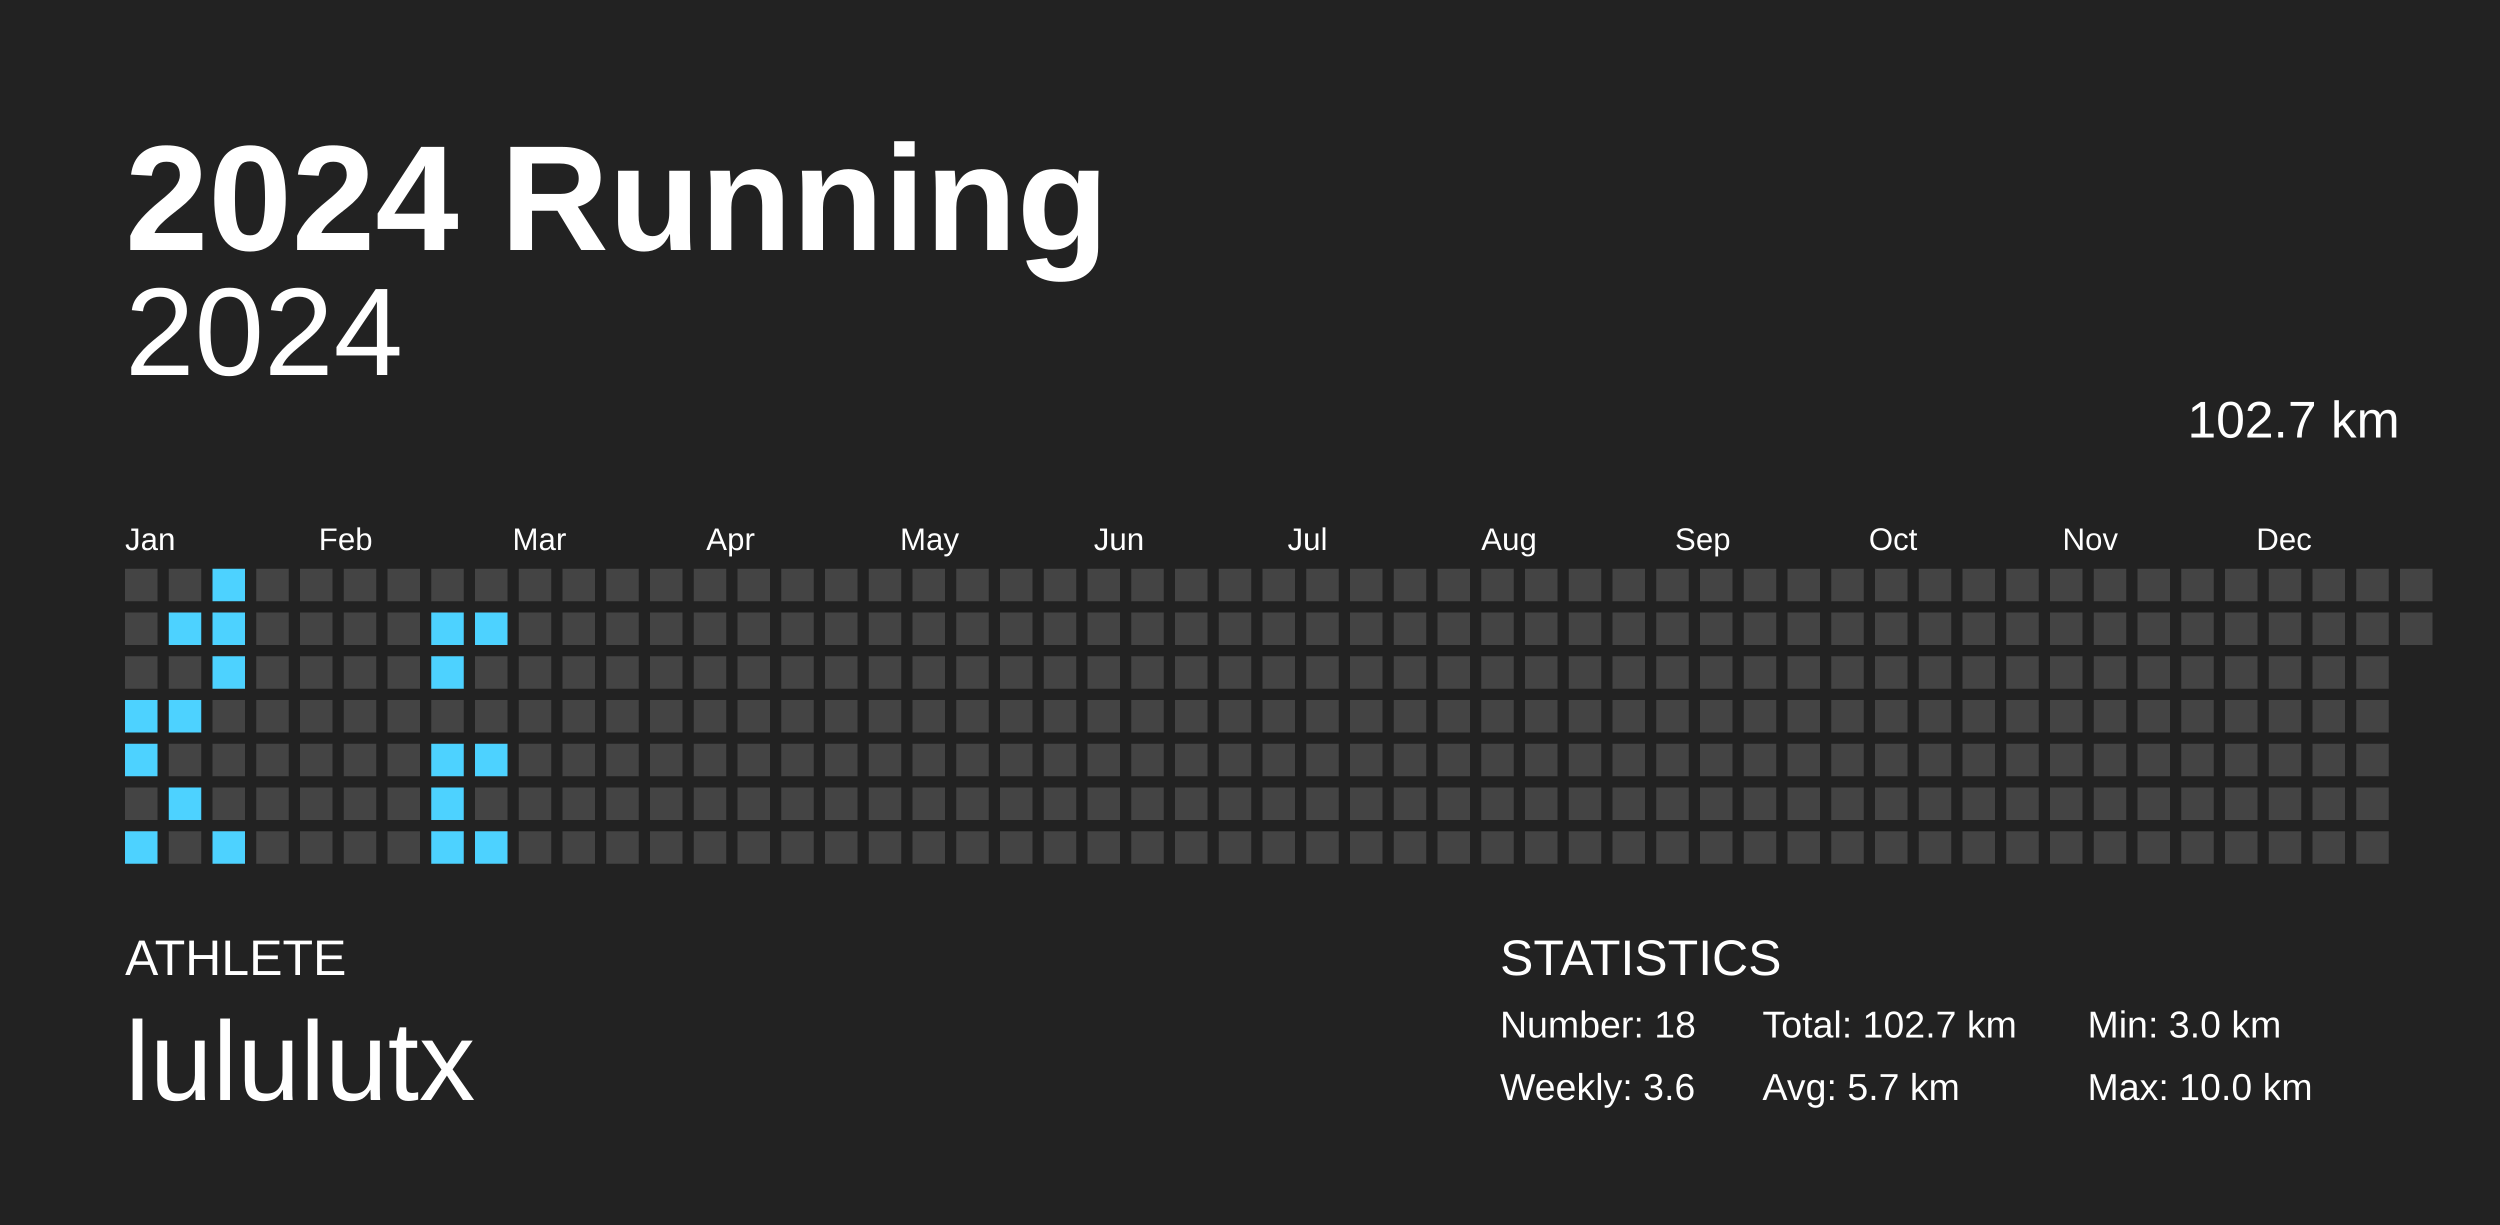
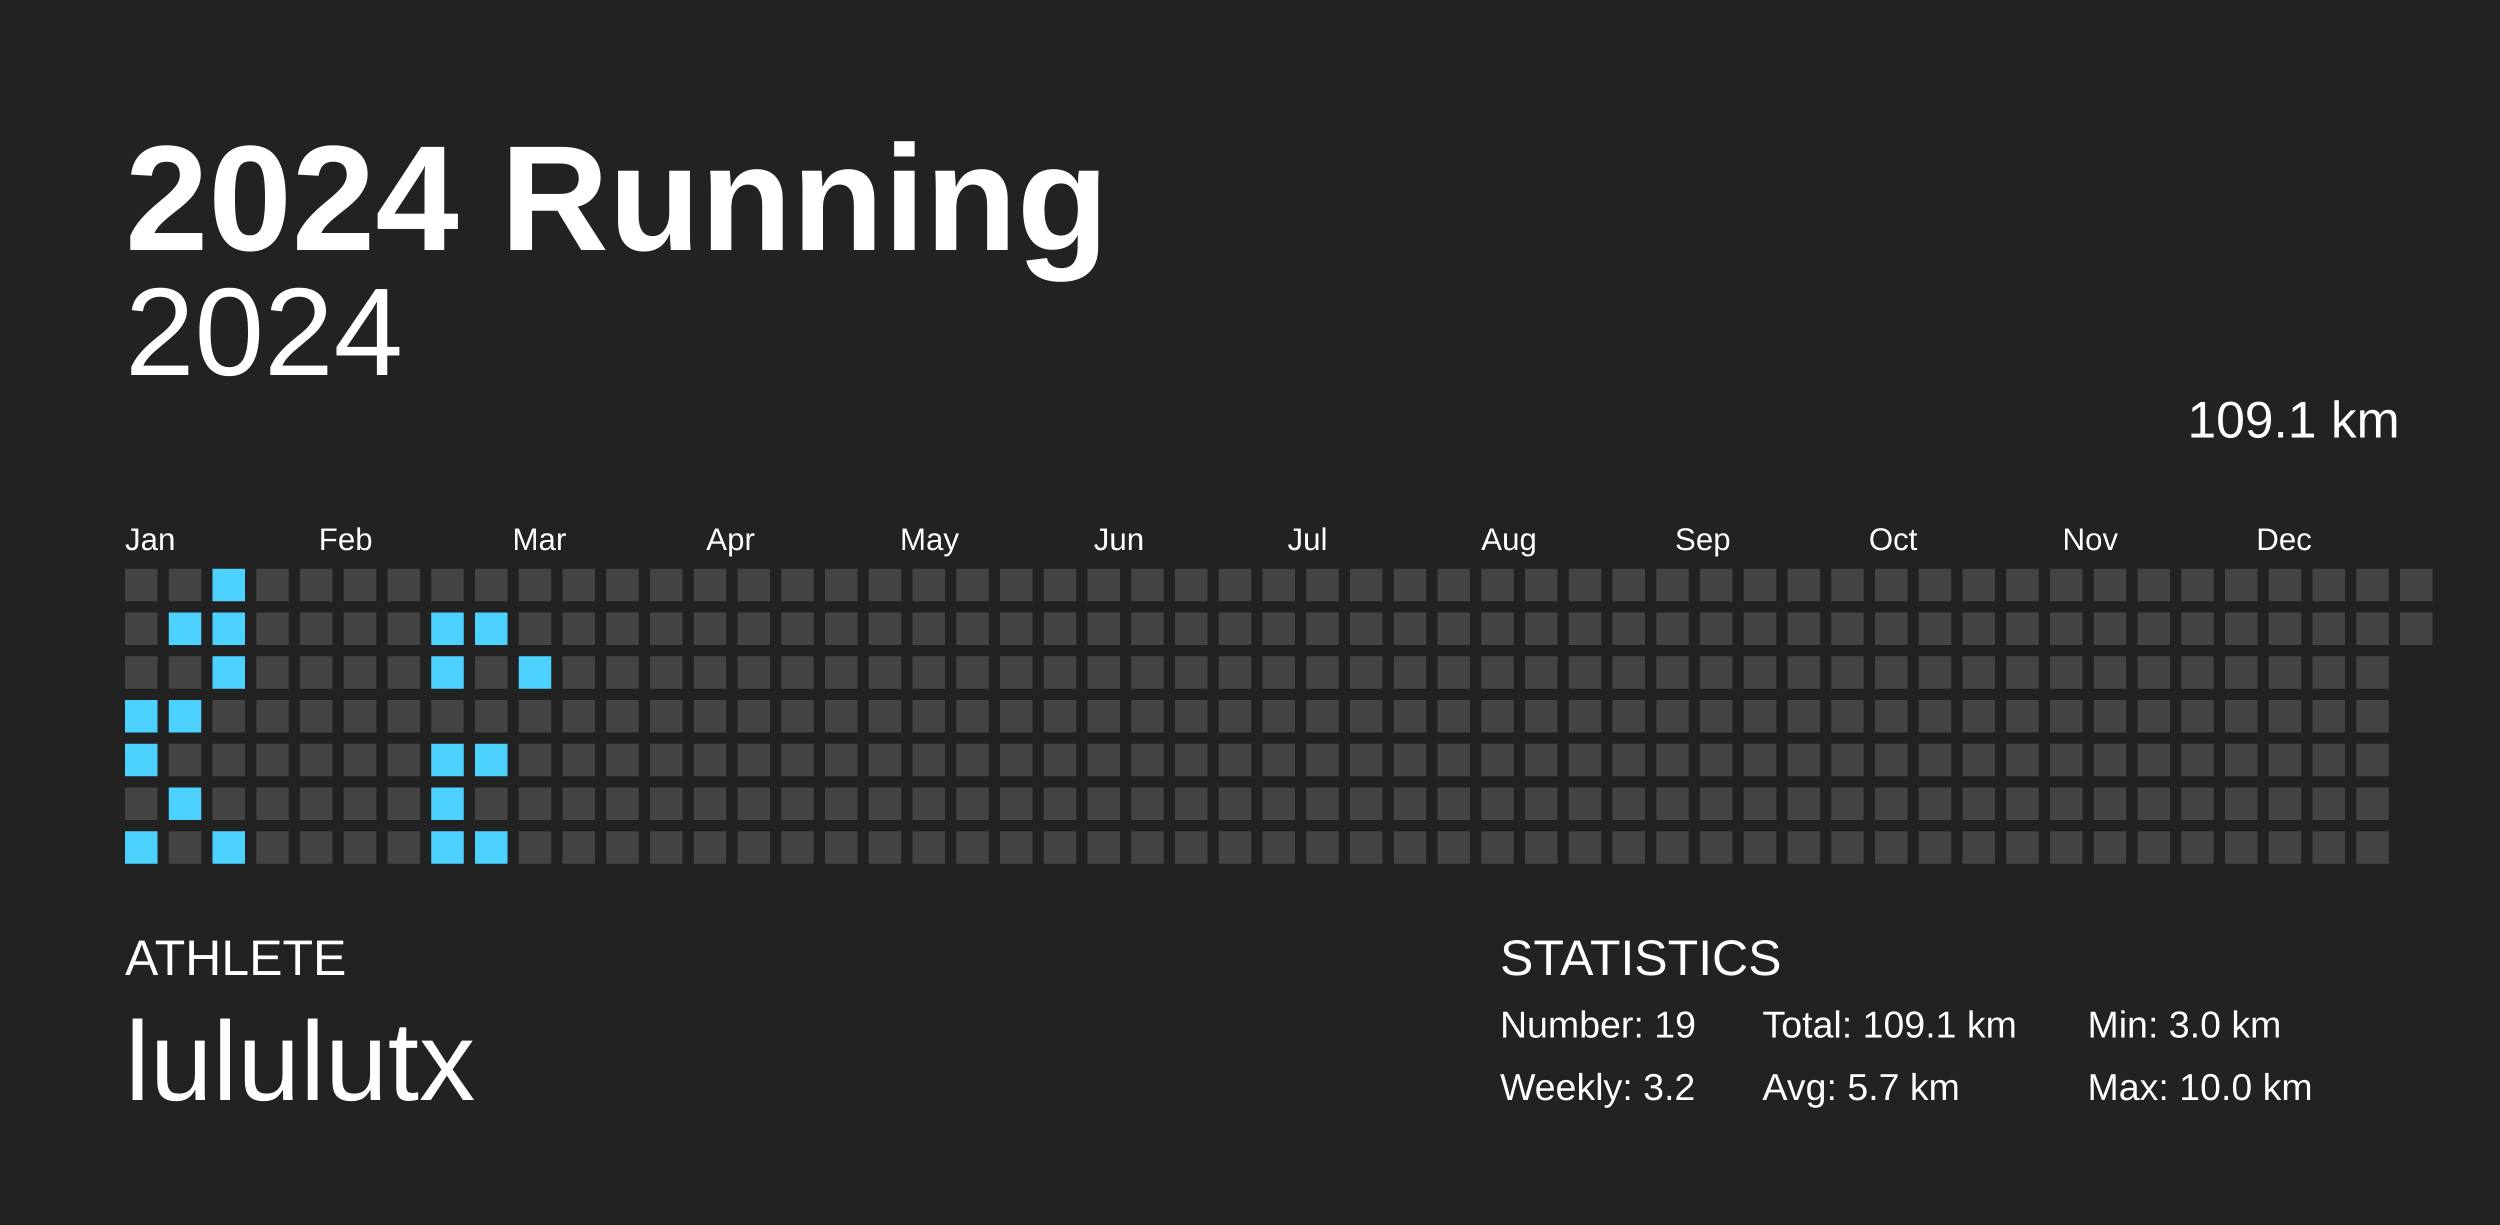
<svg xmlns="http://www.w3.org/2000/svg" baseProfile="full" height="98mm" version="1.1" viewBox="0,0,200,98" width="200mm">
  <defs />
  <rect fill="#222222" height="98" width="200" x="0" y="0" />
  <text fill="#FFFFFF" style="font-size:12px; font-family:Arial; font-weight:bold;" x="10" y="20">2024 Running</text>
  <text fill="#FFFFFF" style="font-size:4px; font-family:Arial" x="10" y="78">ATHLETE</text>
  <text fill="#FFFFFF" style="font-size:9px; font-family:Arial" x="10" y="88">lululutx</text>
  <text fill="#FFFFFF" style="font-size:4px; font-family:Arial" x="120" y="78">STATISTICS</text>
-   <text fill="#FFFFFF" style="font-size:3px; font-family:Arial" x="120" y="83">Number: 18</text>
-   <text fill="#FFFFFF" style="font-size:3px; font-family:Arial" x="120" y="88">Weekly: 3.6</text>
-   <text fill="#FFFFFF" style="font-size:3px; font-family:Arial" x="141" y="83">Total: 102.7 km</text>
+   <text fill="#FFFFFF" style="font-size:3px; font-family:Arial" x="120" y="83">Number: 19</text>
+   <text fill="#FFFFFF" style="font-size:3px; font-family:Arial" x="120" y="88">Weekly: 3.2</text>
+   <text fill="#FFFFFF" style="font-size:3px; font-family:Arial" x="141" y="83">Total: 109.1 km</text>
  <text fill="#FFFFFF" style="font-size:3px; font-family:Arial" x="141" y="88">Avg: 5.7 km</text>
  <text fill="#FFFFFF" style="font-size:3px; font-family:Arial" x="167" y="83">Min: 3.0 km</text>
  <text fill="#FFFFFF" style="font-size:3px; font-family:Arial" x="167" y="88">Max: 10.0 km</text>
  <text alignment-baseline="hanging" fill="#FFFFFF" style="font-size:10.0px; font-family:Arial;" x="10" y="30">2024</text>
-   <text alignment-baseline="hanging" fill="#FFFFFF" style="font-size:4.125px; font-family:Arial;" x="175" y="35">102.7 km</text>
+   <text alignment-baseline="hanging" fill="#FFFFFF" style="font-size:4.125px; font-family:Arial;" x="175" y="35">109.1 km</text>
  <text fill="#FFFFFF" style="font-size:2.5px; font-family:Arial" x="10.0" y="44">Jan</text>
  <text fill="#FFFFFF" style="font-size:2.5px; font-family:Arial" x="25.5" y="44">Feb</text>
  <text fill="#FFFFFF" style="font-size:2.5px; font-family:Arial" x="41.0" y="44">Mar</text>
  <text fill="#FFFFFF" style="font-size:2.5px; font-family:Arial" x="56.5" y="44">Apr</text>
  <text fill="#FFFFFF" style="font-size:2.5px; font-family:Arial" x="72.0" y="44">May</text>
  <text fill="#FFFFFF" style="font-size:2.5px; font-family:Arial" x="87.5" y="44">Jun</text>
  <text fill="#FFFFFF" style="font-size:2.5px; font-family:Arial" x="103.0" y="44">Jul</text>
  <text fill="#FFFFFF" style="font-size:2.5px; font-family:Arial" x="118.5" y="44">Aug</text>
  <text fill="#FFFFFF" style="font-size:2.5px; font-family:Arial" x="134.0" y="44">Sep</text>
  <text fill="#FFFFFF" style="font-size:2.5px; font-family:Arial" x="149.5" y="44">Oct</text>
  <text fill="#FFFFFF" style="font-size:2.5px; font-family:Arial" x="165.0" y="44">Nov</text>
  <text fill="#FFFFFF" style="font-size:2.5px; font-family:Arial" x="180.5" y="44">Dec</text>
  <rect fill="#444444" height="2.6" width="2.6" x="10.0" y="45.5" />
  <rect fill="#444444" height="2.6" width="2.6" x="10.0" y="49.0" />
  <rect fill="#444444" height="2.6" width="2.6" x="10.0" y="52.5" />
  <rect fill="#4dd2ff" height="2.6" width="2.6" x="10.0" y="56.0" />
  <rect fill="#4dd2ff" height="2.6" width="2.6" x="10.0" y="59.5" />
  <rect fill="#444444" height="2.6" width="2.6" x="10.0" y="63.0" />
  <rect fill="#4dd2ff" height="2.6" width="2.6" x="10.0" y="66.5" />
  <rect fill="#444444" height="2.6" width="2.6" x="13.5" y="45.5" />
  <rect fill="#4dd2ff" height="2.6" width="2.6" x="13.5" y="49.0" />
  <rect fill="#444444" height="2.6" width="2.6" x="13.5" y="52.5" />
  <rect fill="#4dd2ff" height="2.6" width="2.6" x="13.5" y="56.0" />
  <rect fill="#444444" height="2.6" width="2.6" x="13.5" y="59.5" />
  <rect fill="#4dd2ff" height="2.6" width="2.6" x="13.5" y="63.0" />
  <rect fill="#444444" height="2.6" width="2.6" x="13.5" y="66.5" />
  <rect fill="#4dd2ff" height="2.6" width="2.6" x="17.0" y="45.5" />
  <rect fill="#4dd2ff" height="2.6" width="2.6" x="17.0" y="49.0" />
  <rect fill="#4dd2ff" height="2.6" width="2.6" x="17.0" y="52.5" />
  <rect fill="#444444" height="2.6" width="2.6" x="17.0" y="56.0" />
  <rect fill="#444444" height="2.6" width="2.6" x="17.0" y="59.5" />
  <rect fill="#444444" height="2.6" width="2.6" x="17.0" y="63.0" />
  <rect fill="#4dd2ff" height="2.6" width="2.6" x="17.0" y="66.5" />
  <rect fill="#444444" height="2.6" width="2.6" x="20.5" y="45.5" />
  <rect fill="#444444" height="2.6" width="2.6" x="20.5" y="49.0" />
  <rect fill="#444444" height="2.6" width="2.6" x="20.5" y="52.5" />
  <rect fill="#444444" height="2.6" width="2.6" x="20.5" y="56.0" />
  <rect fill="#444444" height="2.6" width="2.6" x="20.5" y="59.5" />
  <rect fill="#444444" height="2.6" width="2.6" x="20.5" y="63.0" />
  <rect fill="#444444" height="2.6" width="2.6" x="20.5" y="66.5" />
  <rect fill="#444444" height="2.6" width="2.6" x="24.0" y="45.5" />
  <rect fill="#444444" height="2.6" width="2.6" x="24.0" y="49.0" />
  <rect fill="#444444" height="2.6" width="2.6" x="24.0" y="52.5" />
  <rect fill="#444444" height="2.6" width="2.6" x="24.0" y="56.0" />
  <rect fill="#444444" height="2.6" width="2.6" x="24.0" y="59.5" />
  <rect fill="#444444" height="2.6" width="2.6" x="24.0" y="63.0" />
  <rect fill="#444444" height="2.6" width="2.6" x="24.0" y="66.5" />
  <rect fill="#444444" height="2.6" width="2.6" x="27.5" y="45.5" />
  <rect fill="#444444" height="2.6" width="2.6" x="27.5" y="49.0" />
  <rect fill="#444444" height="2.6" width="2.6" x="27.5" y="52.5" />
  <rect fill="#444444" height="2.6" width="2.6" x="27.5" y="56.0" />
  <rect fill="#444444" height="2.6" width="2.6" x="27.5" y="59.5" />
  <rect fill="#444444" height="2.6" width="2.6" x="27.5" y="63.0" />
  <rect fill="#444444" height="2.6" width="2.6" x="27.5" y="66.5" />
  <rect fill="#444444" height="2.6" width="2.6" x="31.0" y="45.5" />
  <rect fill="#444444" height="2.6" width="2.6" x="31.0" y="49.0" />
  <rect fill="#444444" height="2.6" width="2.6" x="31.0" y="52.5" />
  <rect fill="#444444" height="2.6" width="2.6" x="31.0" y="56.0" />
  <rect fill="#444444" height="2.6" width="2.6" x="31.0" y="59.5" />
  <rect fill="#444444" height="2.6" width="2.6" x="31.0" y="63.0" />
  <rect fill="#444444" height="2.6" width="2.6" x="31.0" y="66.5" />
  <rect fill="#444444" height="2.6" width="2.6" x="34.5" y="45.5" />
  <rect fill="#4dd2ff" height="2.6" width="2.6" x="34.5" y="49.0" />
  <rect fill="#4dd2ff" height="2.6" width="2.6" x="34.5" y="52.5" />
  <rect fill="#444444" height="2.6" width="2.6" x="34.5" y="56.0" />
  <rect fill="#4dd2ff" height="2.6" width="2.6" x="34.5" y="59.5" />
  <rect fill="#4dd2ff" height="2.6" width="2.6" x="34.5" y="63.0" />
  <rect fill="#4dd2ff" height="2.6" width="2.6" x="34.5" y="66.5" />
  <rect fill="#444444" height="2.6" width="2.6" x="38.0" y="45.5" />
  <rect fill="#4dd2ff" height="2.6" width="2.6" x="38.0" y="49.0" />
  <rect fill="#444444" height="2.6" width="2.6" x="38.0" y="52.5" />
  <rect fill="#444444" height="2.6" width="2.6" x="38.0" y="56.0" />
  <rect fill="#4dd2ff" height="2.6" width="2.6" x="38.0" y="59.5" />
  <rect fill="#444444" height="2.6" width="2.6" x="38.0" y="63.0" />
  <rect fill="#4dd2ff" height="2.6" width="2.6" x="38.0" y="66.5" />
  <rect fill="#444444" height="2.6" width="2.6" x="41.5" y="45.5" />
  <rect fill="#444444" height="2.6" width="2.6" x="41.5" y="49.0" />
-   <rect fill="#444444" height="2.6" width="2.6" x="41.5" y="52.5" />
+   <rect fill="#4dd2ff" height="2.6" width="2.6" x="41.5" y="52.5" />
  <rect fill="#444444" height="2.6" width="2.6" x="41.5" y="56.0" />
  <rect fill="#444444" height="2.6" width="2.6" x="41.5" y="59.5" />
  <rect fill="#444444" height="2.6" width="2.6" x="41.5" y="63.0" />
  <rect fill="#444444" height="2.6" width="2.6" x="41.5" y="66.5" />
  <rect fill="#444444" height="2.6" width="2.6" x="45.0" y="45.5" />
  <rect fill="#444444" height="2.6" width="2.6" x="45.0" y="49.0" />
  <rect fill="#444444" height="2.6" width="2.6" x="45.0" y="52.5" />
  <rect fill="#444444" height="2.6" width="2.6" x="45.0" y="56.0" />
  <rect fill="#444444" height="2.6" width="2.6" x="45.0" y="59.5" />
  <rect fill="#444444" height="2.6" width="2.6" x="45.0" y="63.0" />
  <rect fill="#444444" height="2.6" width="2.6" x="45.0" y="66.5" />
  <rect fill="#444444" height="2.6" width="2.6" x="48.5" y="45.5" />
  <rect fill="#444444" height="2.6" width="2.6" x="48.5" y="49.0" />
  <rect fill="#444444" height="2.6" width="2.6" x="48.5" y="52.5" />
  <rect fill="#444444" height="2.6" width="2.6" x="48.5" y="56.0" />
  <rect fill="#444444" height="2.6" width="2.6" x="48.5" y="59.5" />
  <rect fill="#444444" height="2.6" width="2.6" x="48.5" y="63.0" />
  <rect fill="#444444" height="2.6" width="2.6" x="48.5" y="66.5" />
  <rect fill="#444444" height="2.6" width="2.6" x="52.0" y="45.5" />
  <rect fill="#444444" height="2.6" width="2.6" x="52.0" y="49.0" />
  <rect fill="#444444" height="2.6" width="2.6" x="52.0" y="52.5" />
  <rect fill="#444444" height="2.6" width="2.6" x="52.0" y="56.0" />
  <rect fill="#444444" height="2.6" width="2.6" x="52.0" y="59.5" />
  <rect fill="#444444" height="2.6" width="2.6" x="52.0" y="63.0" />
  <rect fill="#444444" height="2.6" width="2.6" x="52.0" y="66.5" />
  <rect fill="#444444" height="2.6" width="2.6" x="55.5" y="45.5" />
  <rect fill="#444444" height="2.6" width="2.6" x="55.5" y="49.0" />
  <rect fill="#444444" height="2.6" width="2.6" x="55.5" y="52.5" />
  <rect fill="#444444" height="2.6" width="2.6" x="55.5" y="56.0" />
  <rect fill="#444444" height="2.6" width="2.6" x="55.5" y="59.5" />
  <rect fill="#444444" height="2.6" width="2.6" x="55.5" y="63.0" />
  <rect fill="#444444" height="2.6" width="2.6" x="55.5" y="66.5" />
  <rect fill="#444444" height="2.6" width="2.6" x="59.0" y="45.5" />
  <rect fill="#444444" height="2.6" width="2.6" x="59.0" y="49.0" />
  <rect fill="#444444" height="2.6" width="2.6" x="59.0" y="52.5" />
  <rect fill="#444444" height="2.6" width="2.6" x="59.0" y="56.0" />
  <rect fill="#444444" height="2.6" width="2.6" x="59.0" y="59.5" />
  <rect fill="#444444" height="2.6" width="2.6" x="59.0" y="63.0" />
  <rect fill="#444444" height="2.6" width="2.6" x="59.0" y="66.5" />
  <rect fill="#444444" height="2.6" width="2.6" x="62.5" y="45.5" />
  <rect fill="#444444" height="2.6" width="2.6" x="62.5" y="49.0" />
  <rect fill="#444444" height="2.6" width="2.6" x="62.5" y="52.5" />
  <rect fill="#444444" height="2.6" width="2.6" x="62.5" y="56.0" />
  <rect fill="#444444" height="2.6" width="2.6" x="62.5" y="59.5" />
  <rect fill="#444444" height="2.6" width="2.6" x="62.5" y="63.0" />
  <rect fill="#444444" height="2.6" width="2.6" x="62.5" y="66.5" />
  <rect fill="#444444" height="2.6" width="2.6" x="66.0" y="45.5" />
  <rect fill="#444444" height="2.6" width="2.6" x="66.0" y="49.0" />
  <rect fill="#444444" height="2.6" width="2.6" x="66.0" y="52.5" />
  <rect fill="#444444" height="2.6" width="2.6" x="66.0" y="56.0" />
  <rect fill="#444444" height="2.6" width="2.6" x="66.0" y="59.5" />
  <rect fill="#444444" height="2.6" width="2.6" x="66.0" y="63.0" />
  <rect fill="#444444" height="2.6" width="2.6" x="66.0" y="66.5" />
  <rect fill="#444444" height="2.6" width="2.6" x="69.5" y="45.5" />
  <rect fill="#444444" height="2.6" width="2.6" x="69.5" y="49.0" />
  <rect fill="#444444" height="2.6" width="2.6" x="69.5" y="52.5" />
  <rect fill="#444444" height="2.6" width="2.6" x="69.5" y="56.0" />
  <rect fill="#444444" height="2.6" width="2.6" x="69.5" y="59.5" />
  <rect fill="#444444" height="2.6" width="2.6" x="69.5" y="63.0" />
  <rect fill="#444444" height="2.6" width="2.6" x="69.5" y="66.5" />
  <rect fill="#444444" height="2.6" width="2.6" x="73.0" y="45.5" />
  <rect fill="#444444" height="2.6" width="2.6" x="73.0" y="49.0" />
  <rect fill="#444444" height="2.6" width="2.6" x="73.0" y="52.5" />
  <rect fill="#444444" height="2.6" width="2.6" x="73.0" y="56.0" />
  <rect fill="#444444" height="2.6" width="2.6" x="73.0" y="59.5" />
  <rect fill="#444444" height="2.6" width="2.6" x="73.0" y="63.0" />
  <rect fill="#444444" height="2.6" width="2.6" x="73.0" y="66.5" />
  <rect fill="#444444" height="2.6" width="2.6" x="76.5" y="45.5" />
  <rect fill="#444444" height="2.6" width="2.6" x="76.5" y="49.0" />
  <rect fill="#444444" height="2.6" width="2.6" x="76.5" y="52.5" />
  <rect fill="#444444" height="2.6" width="2.6" x="76.5" y="56.0" />
  <rect fill="#444444" height="2.6" width="2.6" x="76.5" y="59.5" />
  <rect fill="#444444" height="2.6" width="2.6" x="76.5" y="63.0" />
  <rect fill="#444444" height="2.6" width="2.6" x="76.5" y="66.5" />
  <rect fill="#444444" height="2.6" width="2.6" x="80.0" y="45.5" />
  <rect fill="#444444" height="2.6" width="2.6" x="80.0" y="49.0" />
  <rect fill="#444444" height="2.6" width="2.6" x="80.0" y="52.5" />
  <rect fill="#444444" height="2.6" width="2.6" x="80.0" y="56.0" />
  <rect fill="#444444" height="2.6" width="2.6" x="80.0" y="59.5" />
  <rect fill="#444444" height="2.6" width="2.6" x="80.0" y="63.0" />
  <rect fill="#444444" height="2.6" width="2.6" x="80.0" y="66.5" />
  <rect fill="#444444" height="2.6" width="2.6" x="83.5" y="45.5" />
  <rect fill="#444444" height="2.6" width="2.6" x="83.5" y="49.0" />
  <rect fill="#444444" height="2.6" width="2.6" x="83.5" y="52.5" />
  <rect fill="#444444" height="2.6" width="2.6" x="83.5" y="56.0" />
  <rect fill="#444444" height="2.6" width="2.6" x="83.5" y="59.5" />
  <rect fill="#444444" height="2.6" width="2.6" x="83.5" y="63.0" />
  <rect fill="#444444" height="2.6" width="2.6" x="83.5" y="66.5" />
  <rect fill="#444444" height="2.6" width="2.6" x="87.0" y="45.5" />
  <rect fill="#444444" height="2.6" width="2.6" x="87.0" y="49.0" />
  <rect fill="#444444" height="2.6" width="2.6" x="87.0" y="52.5" />
  <rect fill="#444444" height="2.6" width="2.6" x="87.0" y="56.0" />
  <rect fill="#444444" height="2.6" width="2.6" x="87.0" y="59.5" />
  <rect fill="#444444" height="2.6" width="2.6" x="87.0" y="63.0" />
  <rect fill="#444444" height="2.6" width="2.6" x="87.0" y="66.5" />
  <rect fill="#444444" height="2.6" width="2.6" x="90.5" y="45.5" />
  <rect fill="#444444" height="2.6" width="2.6" x="90.5" y="49.0" />
  <rect fill="#444444" height="2.6" width="2.6" x="90.5" y="52.5" />
  <rect fill="#444444" height="2.6" width="2.6" x="90.5" y="56.0" />
  <rect fill="#444444" height="2.6" width="2.6" x="90.5" y="59.5" />
  <rect fill="#444444" height="2.6" width="2.6" x="90.5" y="63.0" />
  <rect fill="#444444" height="2.6" width="2.6" x="90.5" y="66.5" />
  <rect fill="#444444" height="2.6" width="2.6" x="94.0" y="45.5" />
  <rect fill="#444444" height="2.6" width="2.6" x="94.0" y="49.0" />
  <rect fill="#444444" height="2.6" width="2.6" x="94.0" y="52.5" />
  <rect fill="#444444" height="2.6" width="2.6" x="94.0" y="56.0" />
  <rect fill="#444444" height="2.6" width="2.6" x="94.0" y="59.5" />
  <rect fill="#444444" height="2.6" width="2.6" x="94.0" y="63.0" />
  <rect fill="#444444" height="2.6" width="2.6" x="94.0" y="66.5" />
  <rect fill="#444444" height="2.6" width="2.6" x="97.5" y="45.5" />
  <rect fill="#444444" height="2.6" width="2.6" x="97.5" y="49.0" />
  <rect fill="#444444" height="2.6" width="2.6" x="97.5" y="52.5" />
  <rect fill="#444444" height="2.6" width="2.6" x="97.5" y="56.0" />
  <rect fill="#444444" height="2.6" width="2.6" x="97.5" y="59.5" />
  <rect fill="#444444" height="2.6" width="2.6" x="97.5" y="63.0" />
  <rect fill="#444444" height="2.6" width="2.6" x="97.5" y="66.5" />
  <rect fill="#444444" height="2.6" width="2.6" x="101.0" y="45.5" />
  <rect fill="#444444" height="2.6" width="2.6" x="101.0" y="49.0" />
  <rect fill="#444444" height="2.6" width="2.6" x="101.0" y="52.5" />
  <rect fill="#444444" height="2.6" width="2.6" x="101.0" y="56.0" />
  <rect fill="#444444" height="2.6" width="2.6" x="101.0" y="59.5" />
  <rect fill="#444444" height="2.6" width="2.6" x="101.0" y="63.0" />
  <rect fill="#444444" height="2.6" width="2.6" x="101.0" y="66.5" />
  <rect fill="#444444" height="2.6" width="2.6" x="104.5" y="45.5" />
  <rect fill="#444444" height="2.6" width="2.6" x="104.5" y="49.0" />
  <rect fill="#444444" height="2.6" width="2.6" x="104.5" y="52.5" />
  <rect fill="#444444" height="2.6" width="2.6" x="104.5" y="56.0" />
  <rect fill="#444444" height="2.6" width="2.6" x="104.5" y="59.5" />
  <rect fill="#444444" height="2.6" width="2.6" x="104.5" y="63.0" />
  <rect fill="#444444" height="2.6" width="2.6" x="104.5" y="66.5" />
  <rect fill="#444444" height="2.6" width="2.6" x="108.0" y="45.5" />
  <rect fill="#444444" height="2.6" width="2.6" x="108.0" y="49.0" />
  <rect fill="#444444" height="2.6" width="2.6" x="108.0" y="52.5" />
  <rect fill="#444444" height="2.6" width="2.6" x="108.0" y="56.0" />
  <rect fill="#444444" height="2.6" width="2.6" x="108.0" y="59.5" />
  <rect fill="#444444" height="2.6" width="2.6" x="108.0" y="63.0" />
  <rect fill="#444444" height="2.6" width="2.6" x="108.0" y="66.5" />
  <rect fill="#444444" height="2.6" width="2.6" x="111.5" y="45.5" />
  <rect fill="#444444" height="2.6" width="2.6" x="111.5" y="49.0" />
  <rect fill="#444444" height="2.6" width="2.6" x="111.5" y="52.5" />
  <rect fill="#444444" height="2.6" width="2.6" x="111.5" y="56.0" />
  <rect fill="#444444" height="2.6" width="2.6" x="111.5" y="59.5" />
  <rect fill="#444444" height="2.6" width="2.6" x="111.5" y="63.0" />
  <rect fill="#444444" height="2.6" width="2.6" x="111.5" y="66.5" />
  <rect fill="#444444" height="2.6" width="2.6" x="115.0" y="45.5" />
  <rect fill="#444444" height="2.6" width="2.6" x="115.0" y="49.0" />
  <rect fill="#444444" height="2.6" width="2.6" x="115.0" y="52.5" />
  <rect fill="#444444" height="2.6" width="2.6" x="115.0" y="56.0" />
  <rect fill="#444444" height="2.6" width="2.6" x="115.0" y="59.5" />
  <rect fill="#444444" height="2.6" width="2.6" x="115.0" y="63.0" />
  <rect fill="#444444" height="2.6" width="2.6" x="115.0" y="66.5" />
  <rect fill="#444444" height="2.6" width="2.6" x="118.5" y="45.5" />
  <rect fill="#444444" height="2.6" width="2.6" x="118.5" y="49.0" />
  <rect fill="#444444" height="2.6" width="2.6" x="118.5" y="52.5" />
  <rect fill="#444444" height="2.6" width="2.6" x="118.5" y="56.0" />
  <rect fill="#444444" height="2.6" width="2.6" x="118.5" y="59.5" />
  <rect fill="#444444" height="2.6" width="2.6" x="118.5" y="63.0" />
  <rect fill="#444444" height="2.6" width="2.6" x="118.5" y="66.5" />
  <rect fill="#444444" height="2.6" width="2.6" x="122.0" y="45.5" />
  <rect fill="#444444" height="2.6" width="2.6" x="122.0" y="49.0" />
  <rect fill="#444444" height="2.6" width="2.6" x="122.0" y="52.5" />
  <rect fill="#444444" height="2.6" width="2.6" x="122.0" y="56.0" />
  <rect fill="#444444" height="2.6" width="2.6" x="122.0" y="59.5" />
  <rect fill="#444444" height="2.6" width="2.6" x="122.0" y="63.0" />
  <rect fill="#444444" height="2.6" width="2.6" x="122.0" y="66.5" />
  <rect fill="#444444" height="2.6" width="2.6" x="125.5" y="45.5" />
  <rect fill="#444444" height="2.6" width="2.6" x="125.5" y="49.0" />
  <rect fill="#444444" height="2.6" width="2.6" x="125.5" y="52.5" />
  <rect fill="#444444" height="2.6" width="2.6" x="125.5" y="56.0" />
  <rect fill="#444444" height="2.6" width="2.6" x="125.5" y="59.5" />
  <rect fill="#444444" height="2.6" width="2.6" x="125.5" y="63.0" />
  <rect fill="#444444" height="2.6" width="2.6" x="125.5" y="66.5" />
  <rect fill="#444444" height="2.6" width="2.6" x="129.0" y="45.5" />
  <rect fill="#444444" height="2.6" width="2.6" x="129.0" y="49.0" />
  <rect fill="#444444" height="2.6" width="2.6" x="129.0" y="52.5" />
  <rect fill="#444444" height="2.6" width="2.6" x="129.0" y="56.0" />
  <rect fill="#444444" height="2.6" width="2.6" x="129.0" y="59.5" />
  <rect fill="#444444" height="2.6" width="2.6" x="129.0" y="63.0" />
  <rect fill="#444444" height="2.6" width="2.6" x="129.0" y="66.5" />
  <rect fill="#444444" height="2.6" width="2.6" x="132.5" y="45.5" />
  <rect fill="#444444" height="2.6" width="2.6" x="132.5" y="49.0" />
  <rect fill="#444444" height="2.6" width="2.6" x="132.5" y="52.5" />
  <rect fill="#444444" height="2.6" width="2.6" x="132.5" y="56.0" />
  <rect fill="#444444" height="2.6" width="2.6" x="132.5" y="59.5" />
  <rect fill="#444444" height="2.6" width="2.6" x="132.5" y="63.0" />
  <rect fill="#444444" height="2.6" width="2.6" x="132.5" y="66.5" />
  <rect fill="#444444" height="2.6" width="2.6" x="136.0" y="45.5" />
  <rect fill="#444444" height="2.6" width="2.6" x="136.0" y="49.0" />
  <rect fill="#444444" height="2.6" width="2.6" x="136.0" y="52.5" />
  <rect fill="#444444" height="2.6" width="2.6" x="136.0" y="56.0" />
  <rect fill="#444444" height="2.6" width="2.6" x="136.0" y="59.5" />
  <rect fill="#444444" height="2.6" width="2.6" x="136.0" y="63.0" />
  <rect fill="#444444" height="2.6" width="2.6" x="136.0" y="66.5" />
  <rect fill="#444444" height="2.6" width="2.6" x="139.5" y="45.5" />
  <rect fill="#444444" height="2.6" width="2.6" x="139.5" y="49.0" />
  <rect fill="#444444" height="2.6" width="2.6" x="139.5" y="52.5" />
  <rect fill="#444444" height="2.6" width="2.6" x="139.5" y="56.0" />
  <rect fill="#444444" height="2.6" width="2.6" x="139.5" y="59.5" />
  <rect fill="#444444" height="2.6" width="2.6" x="139.5" y="63.0" />
  <rect fill="#444444" height="2.6" width="2.6" x="139.5" y="66.5" />
  <rect fill="#444444" height="2.6" width="2.6" x="143.0" y="45.5" />
  <rect fill="#444444" height="2.6" width="2.6" x="143.0" y="49.0" />
  <rect fill="#444444" height="2.6" width="2.6" x="143.0" y="52.5" />
  <rect fill="#444444" height="2.6" width="2.6" x="143.0" y="56.0" />
  <rect fill="#444444" height="2.6" width="2.6" x="143.0" y="59.5" />
  <rect fill="#444444" height="2.6" width="2.6" x="143.0" y="63.0" />
  <rect fill="#444444" height="2.6" width="2.6" x="143.0" y="66.5" />
  <rect fill="#444444" height="2.6" width="2.6" x="146.5" y="45.5" />
  <rect fill="#444444" height="2.6" width="2.6" x="146.5" y="49.0" />
  <rect fill="#444444" height="2.6" width="2.6" x="146.5" y="52.5" />
  <rect fill="#444444" height="2.6" width="2.6" x="146.5" y="56.0" />
  <rect fill="#444444" height="2.6" width="2.6" x="146.5" y="59.5" />
  <rect fill="#444444" height="2.6" width="2.6" x="146.5" y="63.0" />
  <rect fill="#444444" height="2.6" width="2.6" x="146.5" y="66.5" />
  <rect fill="#444444" height="2.6" width="2.6" x="150.0" y="45.5" />
  <rect fill="#444444" height="2.6" width="2.6" x="150.0" y="49.0" />
  <rect fill="#444444" height="2.6" width="2.6" x="150.0" y="52.5" />
  <rect fill="#444444" height="2.6" width="2.6" x="150.0" y="56.0" />
  <rect fill="#444444" height="2.6" width="2.6" x="150.0" y="59.5" />
  <rect fill="#444444" height="2.6" width="2.6" x="150.0" y="63.0" />
  <rect fill="#444444" height="2.6" width="2.6" x="150.0" y="66.5" />
  <rect fill="#444444" height="2.6" width="2.6" x="153.5" y="45.5" />
  <rect fill="#444444" height="2.6" width="2.6" x="153.5" y="49.0" />
  <rect fill="#444444" height="2.6" width="2.6" x="153.5" y="52.5" />
  <rect fill="#444444" height="2.6" width="2.6" x="153.5" y="56.0" />
  <rect fill="#444444" height="2.6" width="2.6" x="153.5" y="59.5" />
  <rect fill="#444444" height="2.6" width="2.6" x="153.5" y="63.0" />
  <rect fill="#444444" height="2.6" width="2.6" x="153.5" y="66.5" />
  <rect fill="#444444" height="2.6" width="2.6" x="157.0" y="45.5" />
  <rect fill="#444444" height="2.6" width="2.6" x="157.0" y="49.0" />
  <rect fill="#444444" height="2.6" width="2.6" x="157.0" y="52.5" />
  <rect fill="#444444" height="2.6" width="2.6" x="157.0" y="56.0" />
  <rect fill="#444444" height="2.6" width="2.6" x="157.0" y="59.5" />
  <rect fill="#444444" height="2.6" width="2.6" x="157.0" y="63.0" />
  <rect fill="#444444" height="2.6" width="2.6" x="157.0" y="66.5" />
  <rect fill="#444444" height="2.6" width="2.6" x="160.5" y="45.5" />
  <rect fill="#444444" height="2.6" width="2.6" x="160.5" y="49.0" />
  <rect fill="#444444" height="2.6" width="2.6" x="160.5" y="52.5" />
  <rect fill="#444444" height="2.6" width="2.6" x="160.5" y="56.0" />
  <rect fill="#444444" height="2.6" width="2.6" x="160.5" y="59.5" />
  <rect fill="#444444" height="2.6" width="2.6" x="160.5" y="63.0" />
  <rect fill="#444444" height="2.6" width="2.6" x="160.5" y="66.5" />
  <rect fill="#444444" height="2.6" width="2.6" x="164.0" y="45.5" />
  <rect fill="#444444" height="2.6" width="2.6" x="164.0" y="49.0" />
  <rect fill="#444444" height="2.6" width="2.6" x="164.0" y="52.5" />
  <rect fill="#444444" height="2.6" width="2.6" x="164.0" y="56.0" />
  <rect fill="#444444" height="2.6" width="2.6" x="164.0" y="59.5" />
  <rect fill="#444444" height="2.6" width="2.6" x="164.0" y="63.0" />
  <rect fill="#444444" height="2.6" width="2.6" x="164.0" y="66.5" />
  <rect fill="#444444" height="2.6" width="2.6" x="167.5" y="45.5" />
  <rect fill="#444444" height="2.6" width="2.6" x="167.5" y="49.0" />
  <rect fill="#444444" height="2.6" width="2.6" x="167.5" y="52.5" />
  <rect fill="#444444" height="2.6" width="2.6" x="167.5" y="56.0" />
  <rect fill="#444444" height="2.6" width="2.6" x="167.5" y="59.5" />
  <rect fill="#444444" height="2.6" width="2.6" x="167.5" y="63.0" />
  <rect fill="#444444" height="2.6" width="2.6" x="167.5" y="66.5" />
  <rect fill="#444444" height="2.6" width="2.6" x="171.0" y="45.5" />
  <rect fill="#444444" height="2.6" width="2.6" x="171.0" y="49.0" />
  <rect fill="#444444" height="2.6" width="2.6" x="171.0" y="52.5" />
  <rect fill="#444444" height="2.6" width="2.6" x="171.0" y="56.0" />
  <rect fill="#444444" height="2.6" width="2.6" x="171.0" y="59.5" />
  <rect fill="#444444" height="2.6" width="2.6" x="171.0" y="63.0" />
  <rect fill="#444444" height="2.6" width="2.6" x="171.0" y="66.5" />
  <rect fill="#444444" height="2.6" width="2.6" x="174.5" y="45.5" />
  <rect fill="#444444" height="2.6" width="2.6" x="174.5" y="49.0" />
  <rect fill="#444444" height="2.6" width="2.6" x="174.5" y="52.5" />
  <rect fill="#444444" height="2.6" width="2.6" x="174.5" y="56.0" />
  <rect fill="#444444" height="2.6" width="2.6" x="174.5" y="59.5" />
  <rect fill="#444444" height="2.6" width="2.6" x="174.5" y="63.0" />
  <rect fill="#444444" height="2.6" width="2.6" x="174.5" y="66.5" />
  <rect fill="#444444" height="2.6" width="2.6" x="178.0" y="45.5" />
  <rect fill="#444444" height="2.6" width="2.6" x="178.0" y="49.0" />
  <rect fill="#444444" height="2.6" width="2.6" x="178.0" y="52.5" />
  <rect fill="#444444" height="2.6" width="2.6" x="178.0" y="56.0" />
  <rect fill="#444444" height="2.6" width="2.6" x="178.0" y="59.5" />
  <rect fill="#444444" height="2.6" width="2.6" x="178.0" y="63.0" />
  <rect fill="#444444" height="2.6" width="2.6" x="178.0" y="66.5" />
  <rect fill="#444444" height="2.6" width="2.6" x="181.5" y="45.5" />
  <rect fill="#444444" height="2.6" width="2.6" x="181.5" y="49.0" />
  <rect fill="#444444" height="2.6" width="2.6" x="181.5" y="52.5" />
  <rect fill="#444444" height="2.6" width="2.6" x="181.5" y="56.0" />
  <rect fill="#444444" height="2.6" width="2.6" x="181.5" y="59.5" />
  <rect fill="#444444" height="2.6" width="2.6" x="181.5" y="63.0" />
  <rect fill="#444444" height="2.6" width="2.6" x="181.5" y="66.5" />
  <rect fill="#444444" height="2.6" width="2.6" x="185.0" y="45.5" />
  <rect fill="#444444" height="2.6" width="2.6" x="185.0" y="49.0" />
  <rect fill="#444444" height="2.6" width="2.6" x="185.0" y="52.5" />
  <rect fill="#444444" height="2.6" width="2.6" x="185.0" y="56.0" />
  <rect fill="#444444" height="2.6" width="2.6" x="185.0" y="59.5" />
  <rect fill="#444444" height="2.6" width="2.6" x="185.0" y="63.0" />
  <rect fill="#444444" height="2.6" width="2.6" x="185.0" y="66.5" />
  <rect fill="#444444" height="2.6" width="2.6" x="188.5" y="45.5" />
  <rect fill="#444444" height="2.6" width="2.6" x="188.5" y="49.0" />
  <rect fill="#444444" height="2.6" width="2.6" x="188.5" y="52.5" />
  <rect fill="#444444" height="2.6" width="2.6" x="188.5" y="56.0" />
  <rect fill="#444444" height="2.6" width="2.6" x="188.5" y="59.5" />
  <rect fill="#444444" height="2.6" width="2.6" x="188.5" y="63.0" />
  <rect fill="#444444" height="2.6" width="2.6" x="188.5" y="66.5" />
  <rect fill="#444444" height="2.6" width="2.6" x="192.0" y="45.5" />
  <rect fill="#444444" height="2.6" width="2.6" x="192.0" y="49.0" />
</svg>
